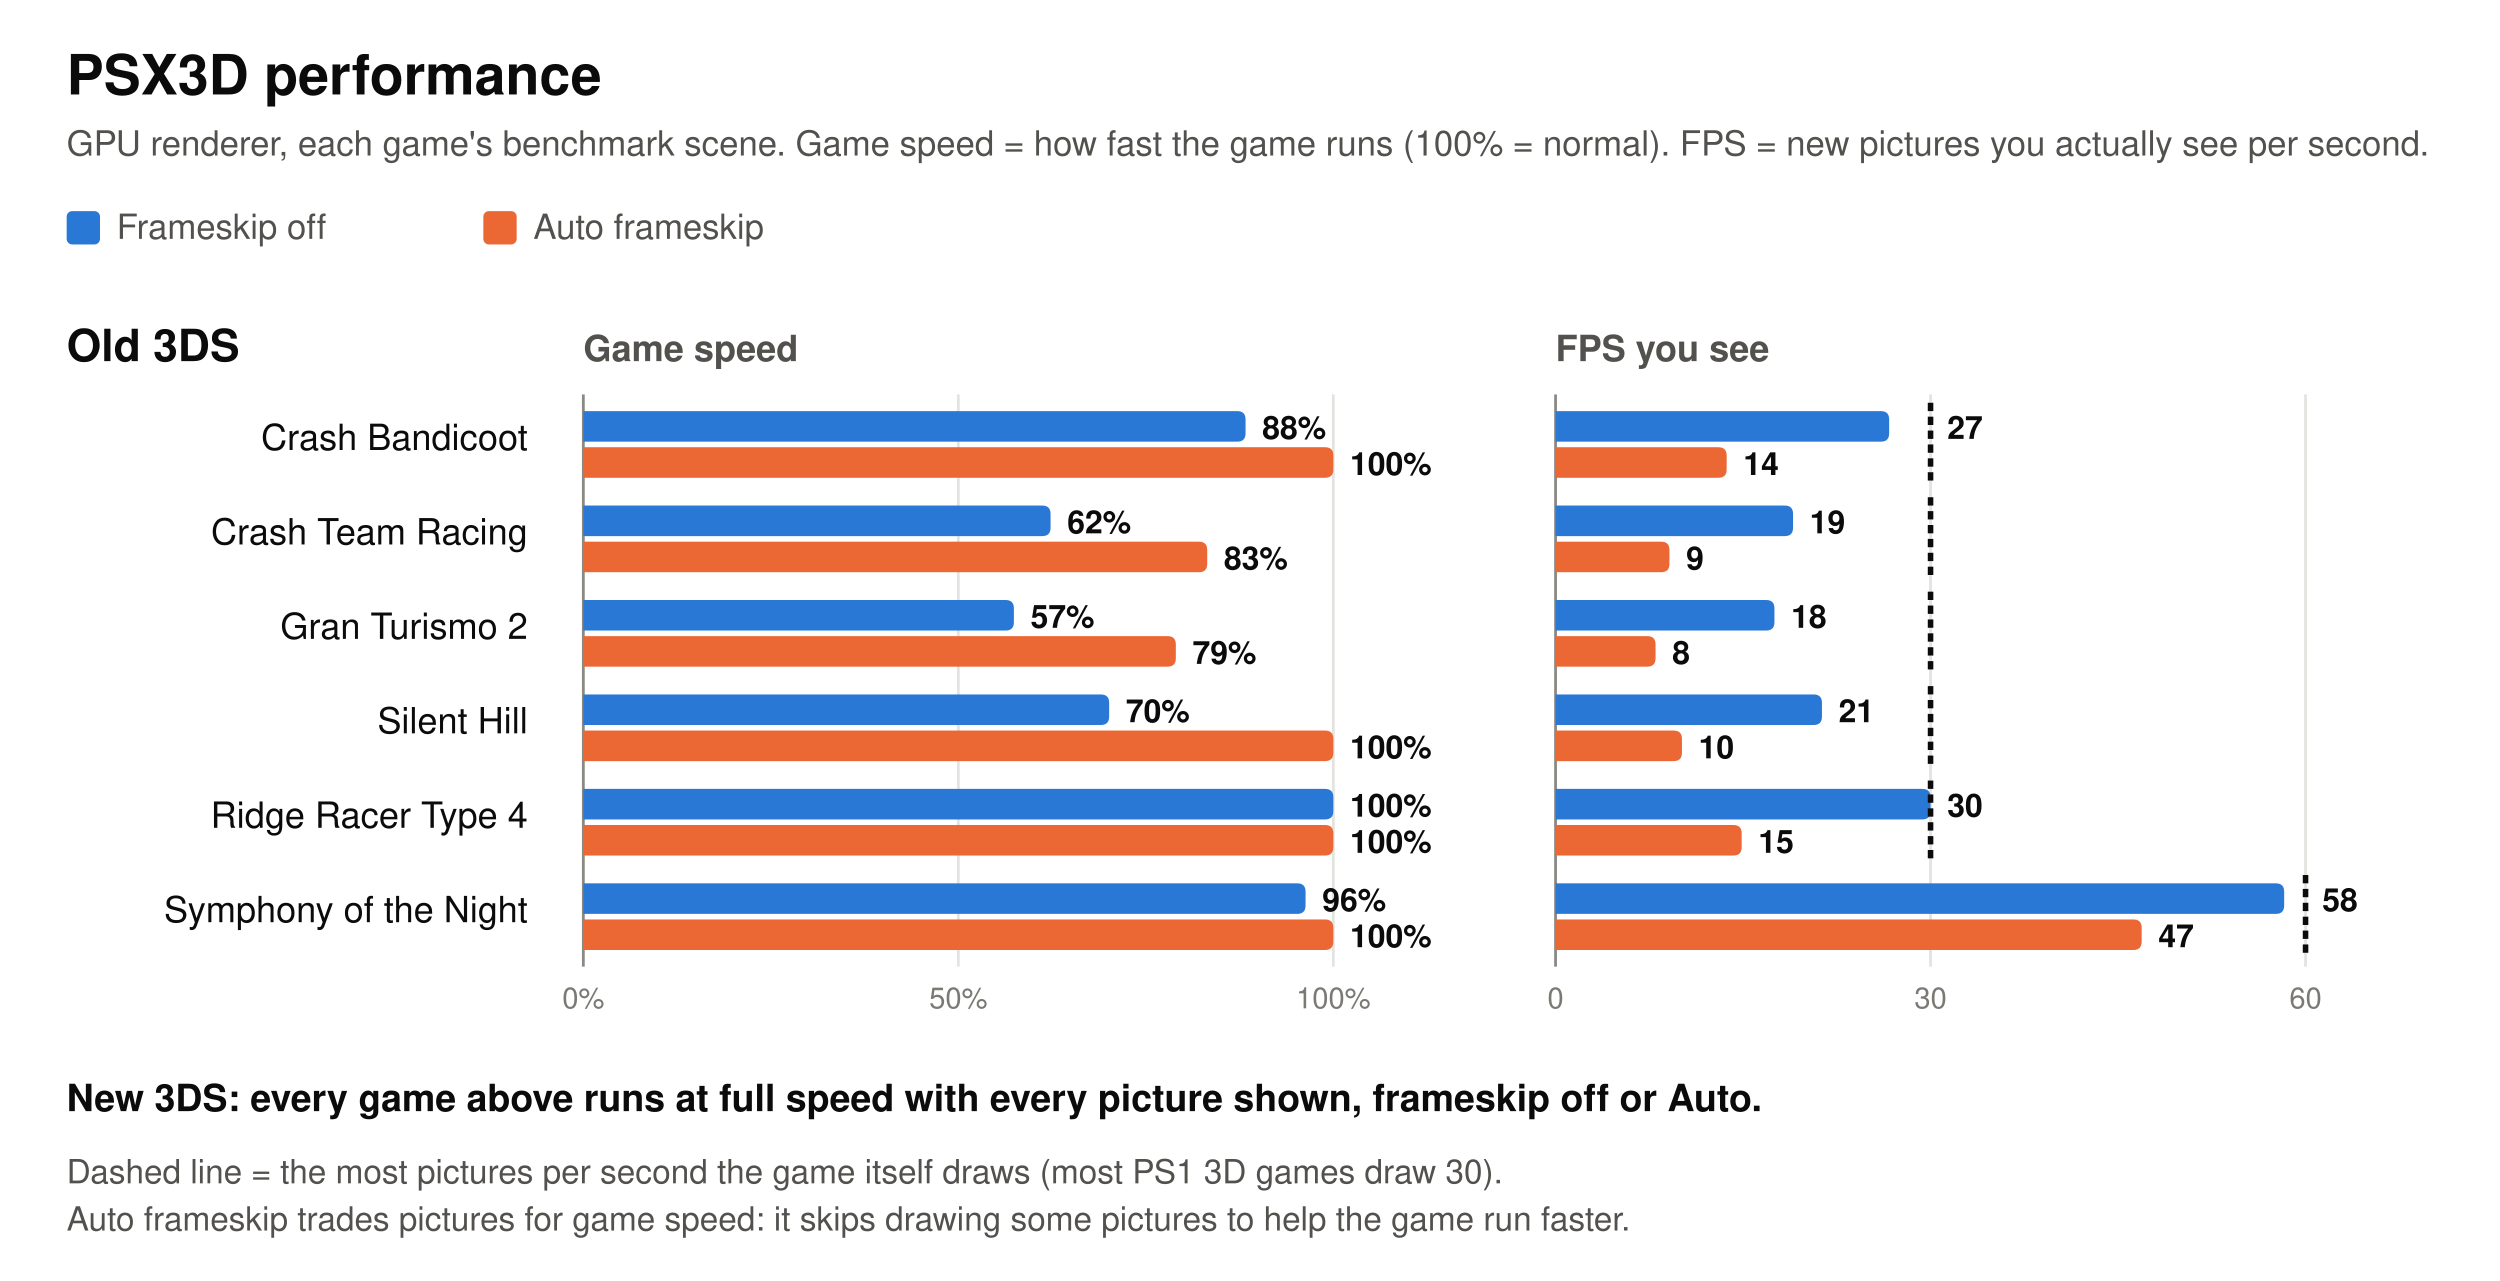
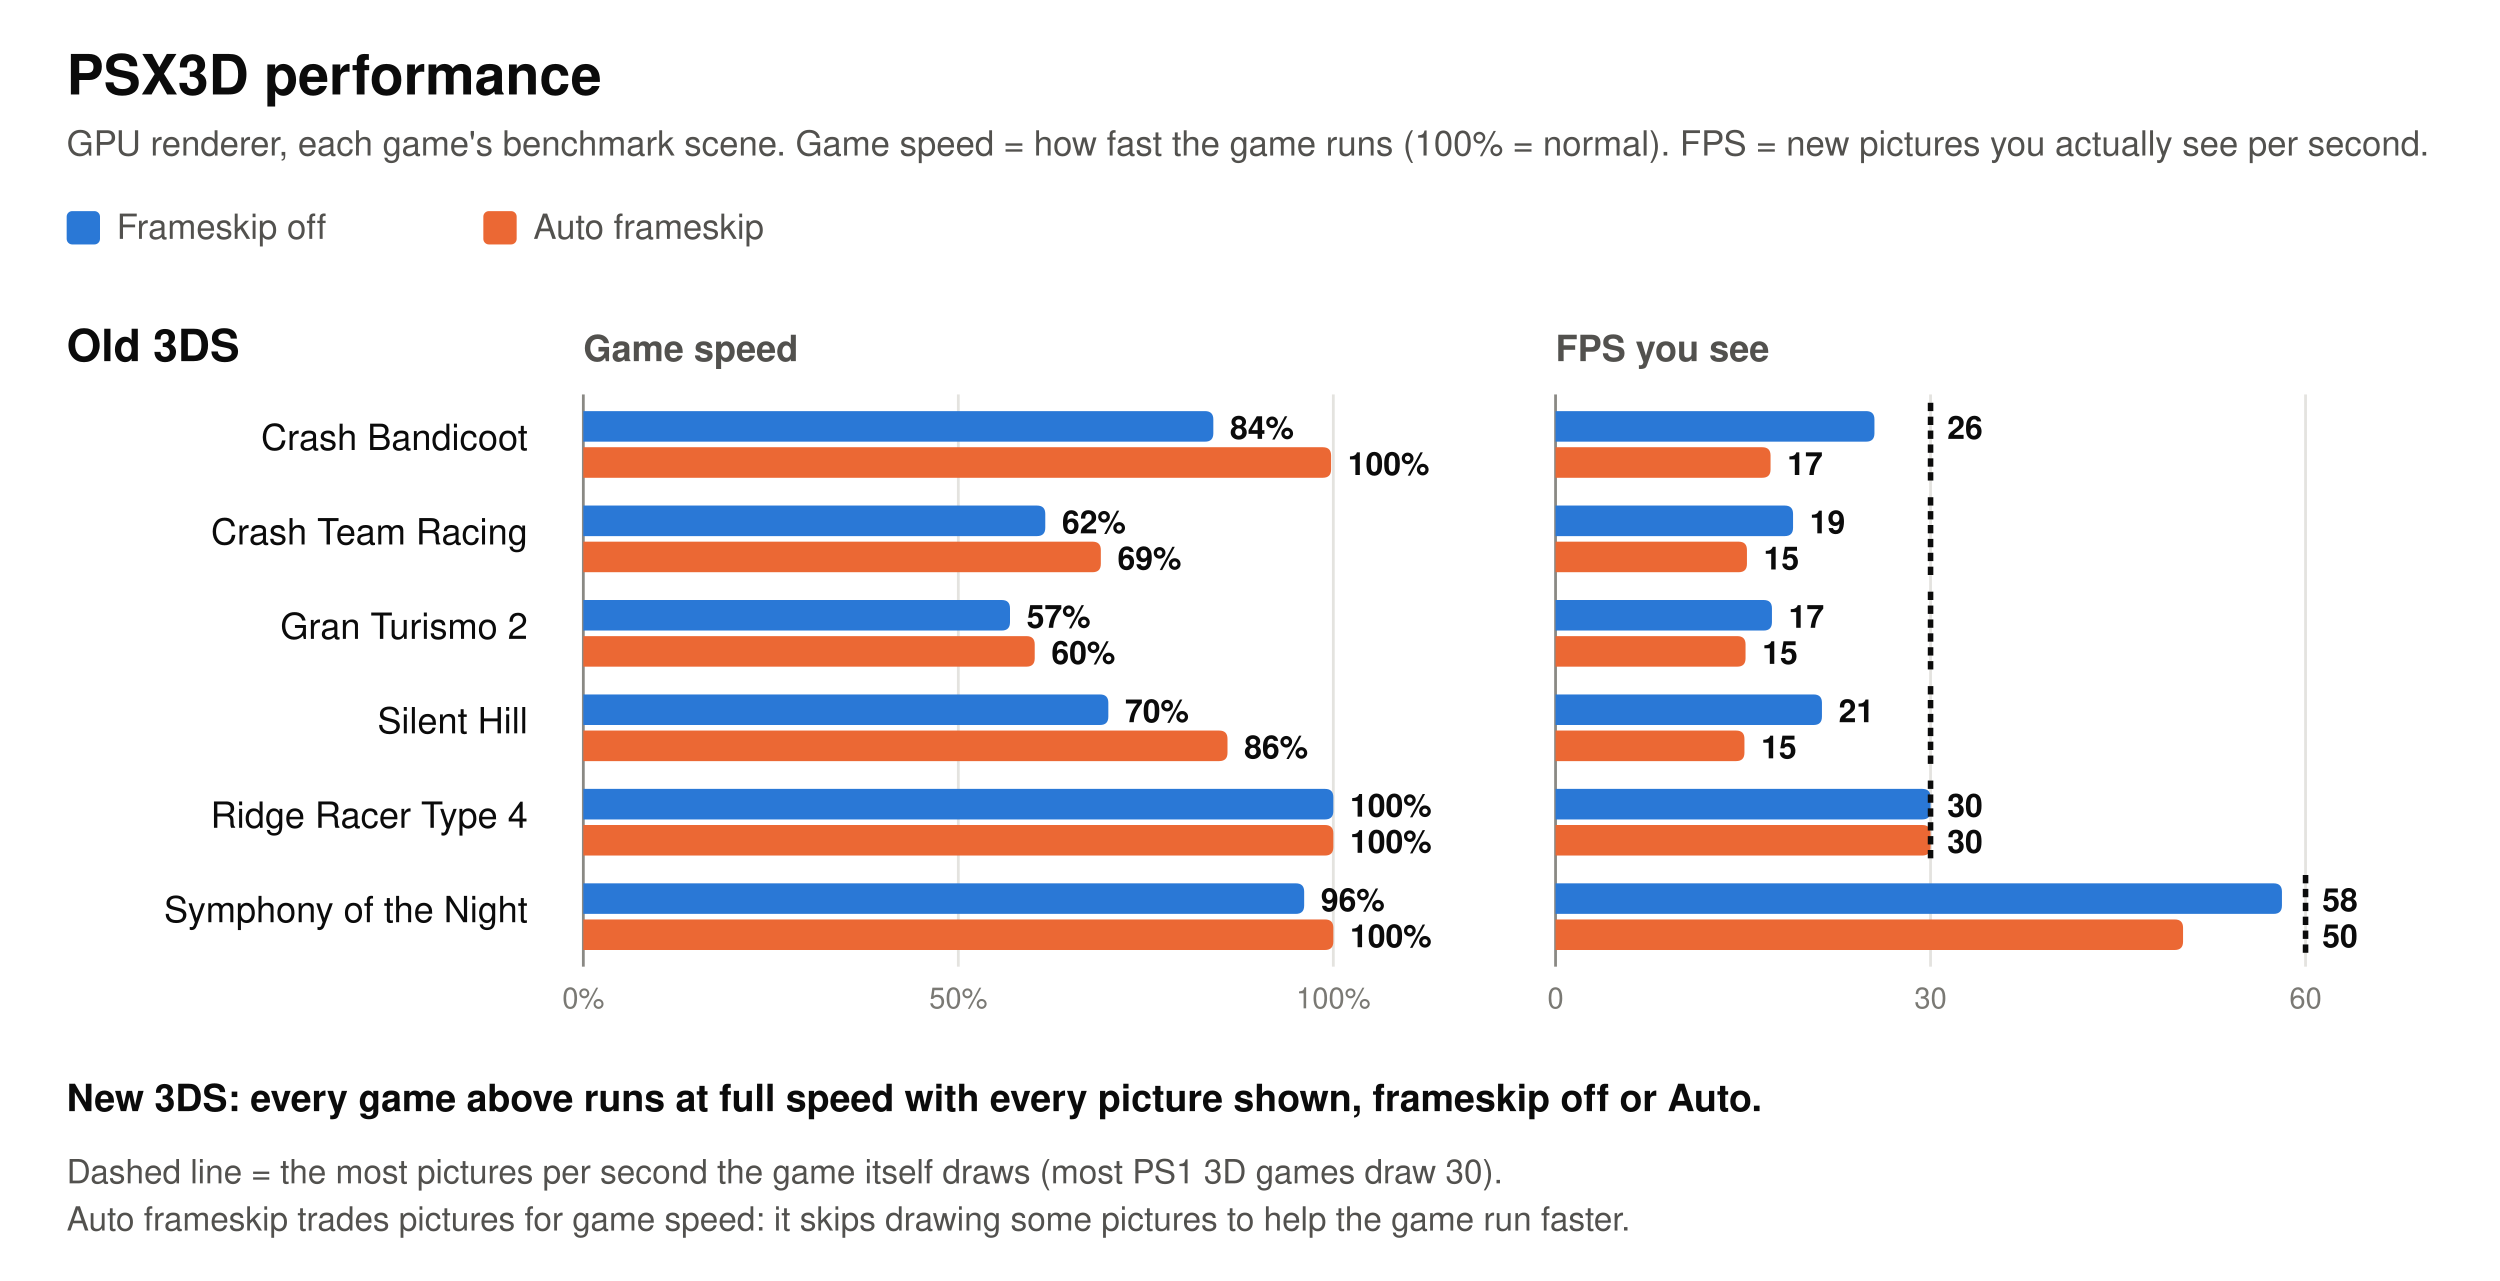
<svg xmlns="http://www.w3.org/2000/svg" width="900" height="461" viewBox="0 0 900 461" font-family="-apple-system,BlinkMacSystemFont,'Segoe UI',Helvetica,Arial,sans-serif" role="img" aria-label="PSX3D performance">
  <line x1="830.0" y1="142" x2="830.0" y2="348" stroke="#e4e3df" />
  <line x1="695.0" y1="142" x2="695.0" y2="348" stroke="#e4e3df" />
  <line x1="560.0" y1="142" x2="560.0" y2="348" stroke="#8a8984" />
  <line x1="480.0" y1="142" x2="480.0" y2="348" stroke="#e4e3df" />
  <line x1="345.0" y1="142" x2="345.0" y2="348" stroke="#e4e3df" />
  <line x1="210.0" y1="142" x2="210.0" y2="348" stroke="#8a8984" />
  <text x="24.0" y="34.0" font-size="20" fill="#0b0b0b" text-anchor="start" font-weight="600">PSX3D performance</text>
  <text x="24.0" y="56.0" font-size="12.5" fill="#52514e" text-anchor="start" font-weight="normal">GPU renderer, each game's benchmark scene. Game speed = how fast the game runs (100% = normal). FPS = new pictures you actually see per second.</text>
  <rect x="24" y="76" width="12" height="12" rx="2" fill="#2a78d6" />
  <text x="42.0" y="86.0" font-size="12.5" fill="#52514e" text-anchor="start" font-weight="normal">Frameskip off</text>
  <rect x="174" y="76" width="12" height="12" rx="2" fill="#eb6834" />
  <text x="192.0" y="86.0" font-size="12.5" fill="#52514e" text-anchor="start" font-weight="normal">Auto frameskip</text>
  <text x="24.0" y="130.0" font-size="16" fill="#0b0b0b" text-anchor="start" font-weight="600">Old 3DS</text>
  <text x="210.0" y="130.0" font-size="13" fill="#52514e" text-anchor="start" font-weight="600">Game speed</text>
  <text x="560.0" y="130.0" font-size="13" fill="#52514e" text-anchor="start" font-weight="600">FPS you see</text>
  <text x="190.0" y="162.0" font-size="13" fill="#0b0b0b" text-anchor="end" font-weight="normal">Crash Bandicoot</text>
-   <path d="M210.0,148.0 H445.4 Q448.4,148.0 448.4,151.0 V156.0 Q448.4,159.0 445.4,159.0 H210.0 Z" fill="#2a78d6" />
-   <text x="454.4" y="158.0" font-size="11.5" fill="#0b0b0b" text-anchor="start" font-weight="600">88%</text>
-   <path d="M560.0,148.0 H677.1 Q680.1,148.0 680.1,151.0 V156.0 Q680.1,159.0 677.1,159.0 H560.0 Z" fill="#2a78d6" />
-   <text x="701.0" y="158.0" font-size="11.5" fill="#0b0b0b" text-anchor="start" font-weight="600">27</text>
-   <path d="M210.0,161.0 H477.0 Q480.0,161.0 480.0,164.0 V169.0 Q480.0,172.0 477.0,172.0 H210.0 Z" fill="#eb6834" />
-   <text x="486.0" y="171.0" font-size="11.5" fill="#0b0b0b" text-anchor="start" font-weight="600">100%</text>
-   <path d="M560.0,161.0 H618.6 Q621.6,161.0 621.6,164.0 V169.0 Q621.6,172.0 618.6,172.0 H560.0 Z" fill="#eb6834" />
-   <text x="627.6" y="171.0" font-size="11.5" fill="#0b0b0b" text-anchor="start" font-weight="600">14</text>
+   <path d="M210.0,148.0 H433.8 Q436.8,148.0 436.8,151.0 V156.0 Q436.8,159.0 433.8,159.0 H210.0 Z" fill="#2a78d6" />
+   <text x="442.8" y="158.0" font-size="11.5" fill="#0b0b0b" text-anchor="start" font-weight="600">84%</text>
+   <path d="M560.0,148.0 H671.8 Q674.8,148.0 674.8,151.0 V156.0 Q674.8,159.0 671.8,159.0 H560.0 Z" fill="#2a78d6" />
+   <text x="701.0" y="158.0" font-size="11.5" fill="#0b0b0b" text-anchor="start" font-weight="600">26</text>
+   <path d="M210.0,161.0 H476.2 Q479.2,161.0 479.2,164.0 V169.0 Q479.2,172.0 476.2,172.0 H210.0 Z" fill="#eb6834" />
+   <text x="485.2" y="171.0" font-size="11.5" fill="#0b0b0b" text-anchor="start" font-weight="600">100%</text>
+   <path d="M560.0,161.0 H634.4 Q637.4,161.0 637.4,164.0 V169.0 Q637.4,172.0 634.4,172.0 H560.0 Z" fill="#eb6834" />
+   <text x="643.4" y="171.0" font-size="11.5" fill="#0b0b0b" text-anchor="start" font-weight="600">17</text>
  <line x1="695.0" y1="145" x2="695.0" y2="173" stroke="#0b0b0b" stroke-width="2" stroke-dasharray="3 2" />
  <text x="190.0" y="196.0" font-size="13" fill="#0b0b0b" text-anchor="end" font-weight="normal">Crash Team Racing</text>
-   <path d="M210.0,182.0 H375.2 Q378.2,182.0 378.2,185.0 V190.0 Q378.2,193.0 375.2,193.0 H210.0 Z" fill="#2a78d6" />
-   <text x="384.2" y="192.0" font-size="11.5" fill="#0b0b0b" text-anchor="start" font-weight="600">62%</text>
+   <path d="M210.0,182.0 H373.3 Q376.3,182.0 376.3,185.0 V190.0 Q376.3,193.0 373.3,193.0 H210.0 Z" fill="#2a78d6" />
+   <text x="382.3" y="192.0" font-size="11.5" fill="#0b0b0b" text-anchor="start" font-weight="600">62%</text>
  <path d="M560.0,182.0 H642.5 Q645.5,182.0 645.5,185.0 V190.0 Q645.5,193.0 642.5,193.0 H560.0 Z" fill="#2a78d6" />
  <text x="651.5" y="192.0" font-size="11.5" fill="#0b0b0b" text-anchor="start" font-weight="600">19</text>
-   <path d="M210.0,195.0 H431.6 Q434.6,195.0 434.6,198.0 V203.0 Q434.6,206.0 431.6,206.0 H210.0 Z" fill="#eb6834" />
-   <text x="440.6" y="205.0" font-size="11.5" fill="#0b0b0b" text-anchor="start" font-weight="600">83%</text>
-   <path d="M560.0,195.0 H598.0 Q601.0,195.0 601.0,198.0 V203.0 Q601.0,206.0 598.0,206.0 H560.0 Z" fill="#eb6834" />
-   <text x="607.0" y="205.0" font-size="11.5" fill="#0b0b0b" text-anchor="start" font-weight="600">9</text>
+   <path d="M210.0,195.0 H393.3 Q396.3,195.0 396.3,198.0 V203.0 Q396.3,206.0 393.3,206.0 H210.0 Z" fill="#eb6834" />
+   <text x="402.3" y="205.0" font-size="11.5" fill="#0b0b0b" text-anchor="start" font-weight="600">69%</text>
+   <path d="M560.0,195.0 H625.9 Q628.9,195.0 628.9,198.0 V203.0 Q628.9,206.0 625.9,206.0 H560.0 Z" fill="#eb6834" />
+   <text x="634.9" y="205.0" font-size="11.5" fill="#0b0b0b" text-anchor="start" font-weight="600">15</text>
  <line x1="695.0" y1="179" x2="695.0" y2="207" stroke="#0b0b0b" stroke-width="2" stroke-dasharray="3 2" />
  <text x="190.0" y="230.0" font-size="13" fill="#0b0b0b" text-anchor="end" font-weight="normal">Gran Turismo 2</text>
-   <path d="M210.0,216.0 H362.0 Q365.0,216.0 365.0,219.0 V224.0 Q365.0,227.0 362.0,227.0 H210.0 Z" fill="#2a78d6" />
-   <text x="371.0" y="226.0" font-size="11.5" fill="#0b0b0b" text-anchor="start" font-weight="600">57%</text>
-   <path d="M560.0,216.0 H635.8 Q638.8,216.0 638.8,219.0 V224.0 Q638.8,227.0 635.8,227.0 H560.0 Z" fill="#2a78d6" />
-   <text x="644.8" y="226.0" font-size="11.5" fill="#0b0b0b" text-anchor="start" font-weight="600">18</text>
-   <path d="M210.0,229.0 H420.3 Q423.3,229.0 423.3,232.0 V237.0 Q423.3,240.0 420.3,240.0 H210.0 Z" fill="#eb6834" />
-   <text x="429.3" y="239.0" font-size="11.5" fill="#0b0b0b" text-anchor="start" font-weight="600">79%</text>
-   <path d="M560.0,229.0 H593.0 Q596.0,229.0 596.0,232.0 V237.0 Q596.0,240.0 593.0,240.0 H560.0 Z" fill="#eb6834" />
-   <text x="602.0" y="239.0" font-size="11.5" fill="#0b0b0b" text-anchor="start" font-weight="600">8</text>
+   <path d="M210.0,216.0 H360.6 Q363.6,216.0 363.6,219.0 V224.0 Q363.6,227.0 360.6,227.0 H210.0 Z" fill="#2a78d6" />
+   <text x="369.6" y="226.0" font-size="11.5" fill="#0b0b0b" text-anchor="start" font-weight="600">57%</text>
+   <path d="M560.0,216.0 H634.9 Q637.9,216.0 637.9,219.0 V224.0 Q637.9,227.0 634.9,227.0 H560.0 Z" fill="#2a78d6" />
+   <text x="643.9" y="226.0" font-size="11.5" fill="#0b0b0b" text-anchor="start" font-weight="600">17</text>
+   <path d="M210.0,229.0 H369.5 Q372.5,229.0 372.5,232.0 V237.0 Q372.5,240.0 369.5,240.0 H210.0 Z" fill="#eb6834" />
+   <text x="378.5" y="239.0" font-size="11.5" fill="#0b0b0b" text-anchor="start" font-weight="600">60%</text>
+   <path d="M560.0,229.0 H625.4 Q628.4,229.0 628.4,232.0 V237.0 Q628.4,240.0 625.4,240.0 H560.0 Z" fill="#eb6834" />
+   <text x="634.4" y="239.0" font-size="11.5" fill="#0b0b0b" text-anchor="start" font-weight="600">15</text>
  <line x1="695.0" y1="213" x2="695.0" y2="241" stroke="#0b0b0b" stroke-width="2" stroke-dasharray="3 2" />
  <text x="190.0" y="264.0" font-size="13" fill="#0b0b0b" text-anchor="end" font-weight="normal">Silent Hill</text>
-   <path d="M210.0,250.0 H396.3 Q399.3,250.0 399.3,253.0 V258.0 Q399.3,261.0 396.3,261.0 H210.0 Z" fill="#2a78d6" />
-   <text x="405.3" y="260.0" font-size="11.5" fill="#0b0b0b" text-anchor="start" font-weight="600">70%</text>
+   <path d="M210.0,250.0 H396.0 Q399.0,250.0 399.0,253.0 V258.0 Q399.0,261.0 396.0,261.0 H210.0 Z" fill="#2a78d6" />
+   <text x="405.0" y="260.0" font-size="11.5" fill="#0b0b0b" text-anchor="start" font-weight="600">70%</text>
  <path d="M560.0,250.0 H652.9 Q655.9,250.0 655.9,253.0 V258.0 Q655.9,261.0 652.9,261.0 H560.0 Z" fill="#2a78d6" />
  <text x="661.9" y="260.0" font-size="11.5" fill="#0b0b0b" text-anchor="start" font-weight="600">21</text>
-   <path d="M210.0,263.0 H477.0 Q480.0,263.0 480.0,266.0 V271.0 Q480.0,274.0 477.0,274.0 H210.0 Z" fill="#eb6834" />
-   <text x="486.0" y="273.0" font-size="11.5" fill="#0b0b0b" text-anchor="start" font-weight="600">100%</text>
-   <path d="M560.0,263.0 H602.5 Q605.5,263.0 605.5,266.0 V271.0 Q605.5,274.0 602.5,274.0 H560.0 Z" fill="#eb6834" />
-   <text x="611.5" y="273.0" font-size="11.5" fill="#0b0b0b" text-anchor="start" font-weight="600">10</text>
+   <path d="M210.0,263.0 H438.9 Q441.9,263.0 441.9,266.0 V271.0 Q441.9,274.0 438.9,274.0 H210.0 Z" fill="#eb6834" />
+   <text x="447.9" y="273.0" font-size="11.5" fill="#0b0b0b" text-anchor="start" font-weight="600">86%</text>
+   <path d="M560.0,263.0 H625.0 Q628.0,263.0 628.0,266.0 V271.0 Q628.0,274.0 625.0,274.0 H560.0 Z" fill="#eb6834" />
+   <text x="634.0" y="273.0" font-size="11.5" fill="#0b0b0b" text-anchor="start" font-weight="600">15</text>
  <line x1="695.0" y1="247" x2="695.0" y2="275" stroke="#0b0b0b" stroke-width="2" stroke-dasharray="3 2" />
  <text x="190.0" y="298.0" font-size="13" fill="#0b0b0b" text-anchor="end" font-weight="normal">Ridge Racer Type 4</text>
  <path d="M210.0,284.0 H477.0 Q480.0,284.0 480.0,287.0 V292.0 Q480.0,295.0 477.0,295.0 H210.0 Z" fill="#2a78d6" />
  <text x="486.0" y="294.0" font-size="11.5" fill="#0b0b0b" text-anchor="start" font-weight="600">100%</text>
  <path d="M560.0,284.0 H692.0 Q695.0,284.0 695.0,287.0 V292.0 Q695.0,295.0 692.0,295.0 H560.0 Z" fill="#2a78d6" />
  <text x="701.0" y="294.0" font-size="11.5" fill="#0b0b0b" text-anchor="start" font-weight="600">30</text>
  <path d="M210.0,297.0 H477.0 Q480.0,297.0 480.0,300.0 V305.0 Q480.0,308.0 477.0,308.0 H210.0 Z" fill="#eb6834" />
  <text x="486.0" y="307.0" font-size="11.5" fill="#0b0b0b" text-anchor="start" font-weight="600">100%</text>
-   <path d="M560.0,297.0 H624.0 Q627.0,297.0 627.0,300.0 V305.0 Q627.0,308.0 624.0,308.0 H560.0 Z" fill="#eb6834" />
-   <text x="633.0" y="307.0" font-size="11.5" fill="#0b0b0b" text-anchor="start" font-weight="600">15</text>
+   <path d="M560.0,297.0 H692.0 Q695.0,297.0 695.0,300.0 V305.0 Q695.0,308.0 692.0,308.0 H560.0 Z" fill="#eb6834" />
+   <text x="701.0" y="307.0" font-size="11.5" fill="#0b0b0b" text-anchor="start" font-weight="600">30</text>
  <line x1="695.0" y1="281" x2="695.0" y2="309" stroke="#0b0b0b" stroke-width="2" stroke-dasharray="3 2" />
  <text x="190.0" y="332.0" font-size="13" fill="#0b0b0b" text-anchor="end" font-weight="normal">Symphony of the Night</text>
-   <path d="M210.0,318.0 H467.0 Q470.0,318.0 470.0,321.0 V326.0 Q470.0,329.0 467.0,329.0 H210.0 Z" fill="#2a78d6" />
-   <text x="476.0" y="328.0" font-size="11.5" fill="#0b0b0b" text-anchor="start" font-weight="600">96%</text>
-   <path d="M560.0,318.0 H819.3 Q822.3,318.0 822.3,321.0 V326.0 Q822.3,329.0 819.3,329.0 H560.0 Z" fill="#2a78d6" />
+   <path d="M210.0,318.0 H466.5 Q469.5,318.0 469.5,321.0 V326.0 Q469.5,329.0 466.5,329.0 H210.0 Z" fill="#2a78d6" />
+   <text x="475.5" y="328.0" font-size="11.5" fill="#0b0b0b" text-anchor="start" font-weight="600">96%</text>
+   <path d="M560.0,318.0 H818.5 Q821.5,318.0 821.5,321.0 V326.0 Q821.5,329.0 818.5,329.0 H560.0 Z" fill="#2a78d6" />
  <text x="836.0" y="328.0" font-size="11.5" fill="#0b0b0b" text-anchor="start" font-weight="600">58</text>
  <path d="M210.0,331.0 H477.0 Q480.0,331.0 480.0,334.0 V339.0 Q480.0,342.0 477.0,342.0 H210.0 Z" fill="#eb6834" />
  <text x="486.0" y="341.0" font-size="11.5" fill="#0b0b0b" text-anchor="start" font-weight="600">100%</text>
-   <path d="M560.0,331.0 H768.0 Q771.0,331.0 771.0,334.0 V339.0 Q771.0,342.0 768.0,342.0 H560.0 Z" fill="#eb6834" />
-   <text x="777.0" y="341.0" font-size="11.5" fill="#0b0b0b" text-anchor="start" font-weight="600">47</text>
+   <path d="M560.0,331.0 H782.9 Q785.9,331.0 785.9,334.0 V339.0 Q785.9,342.0 782.9,342.0 H560.0 Z" fill="#eb6834" />
+   <text x="836.0" y="341.0" font-size="11.5" fill="#0b0b0b" text-anchor="start" font-weight="600">50</text>
  <line x1="830.0" y1="315" x2="830.0" y2="343" stroke="#0b0b0b" stroke-width="2" stroke-dasharray="3 2" />
  <text x="210.0" y="363.0" font-size="10.5" fill="#7a7974" text-anchor="middle" font-weight="normal">0%</text>
  <text x="345.0" y="363.0" font-size="10.5" fill="#7a7974" text-anchor="middle" font-weight="normal">50%</text>
  <text x="480.0" y="363.0" font-size="10.5" fill="#7a7974" text-anchor="middle" font-weight="normal">100%</text>
  <text x="560.0" y="363.0" font-size="10.5" fill="#7a7974" text-anchor="middle" font-weight="normal">0</text>
  <text x="695.0" y="363.0" font-size="10.5" fill="#7a7974" text-anchor="middle" font-weight="normal">30</text>
  <text x="830.0" y="363.0" font-size="10.5" fill="#7a7974" text-anchor="middle" font-weight="normal">60</text>
  <text x="24.0" y="400.0" font-size="13.5" fill="#0b0b0b" text-anchor="start" font-weight="600">New 3DS: every game above runs at full speed with every picture shown, frameskip off or Auto.</text>
  <text x="24.0" y="426.0" font-size="12" fill="#52514e" text-anchor="start" font-weight="normal">Dashed line = the most pictures per second the game itself draws (most PS1 3D games draw 30).</text>
  <text x="24.0" y="443.0" font-size="12" fill="#52514e" text-anchor="start" font-weight="normal">Auto frameskip trades pictures for game speed: it skips drawing some pictures to help the game run faster.</text>
</svg>
